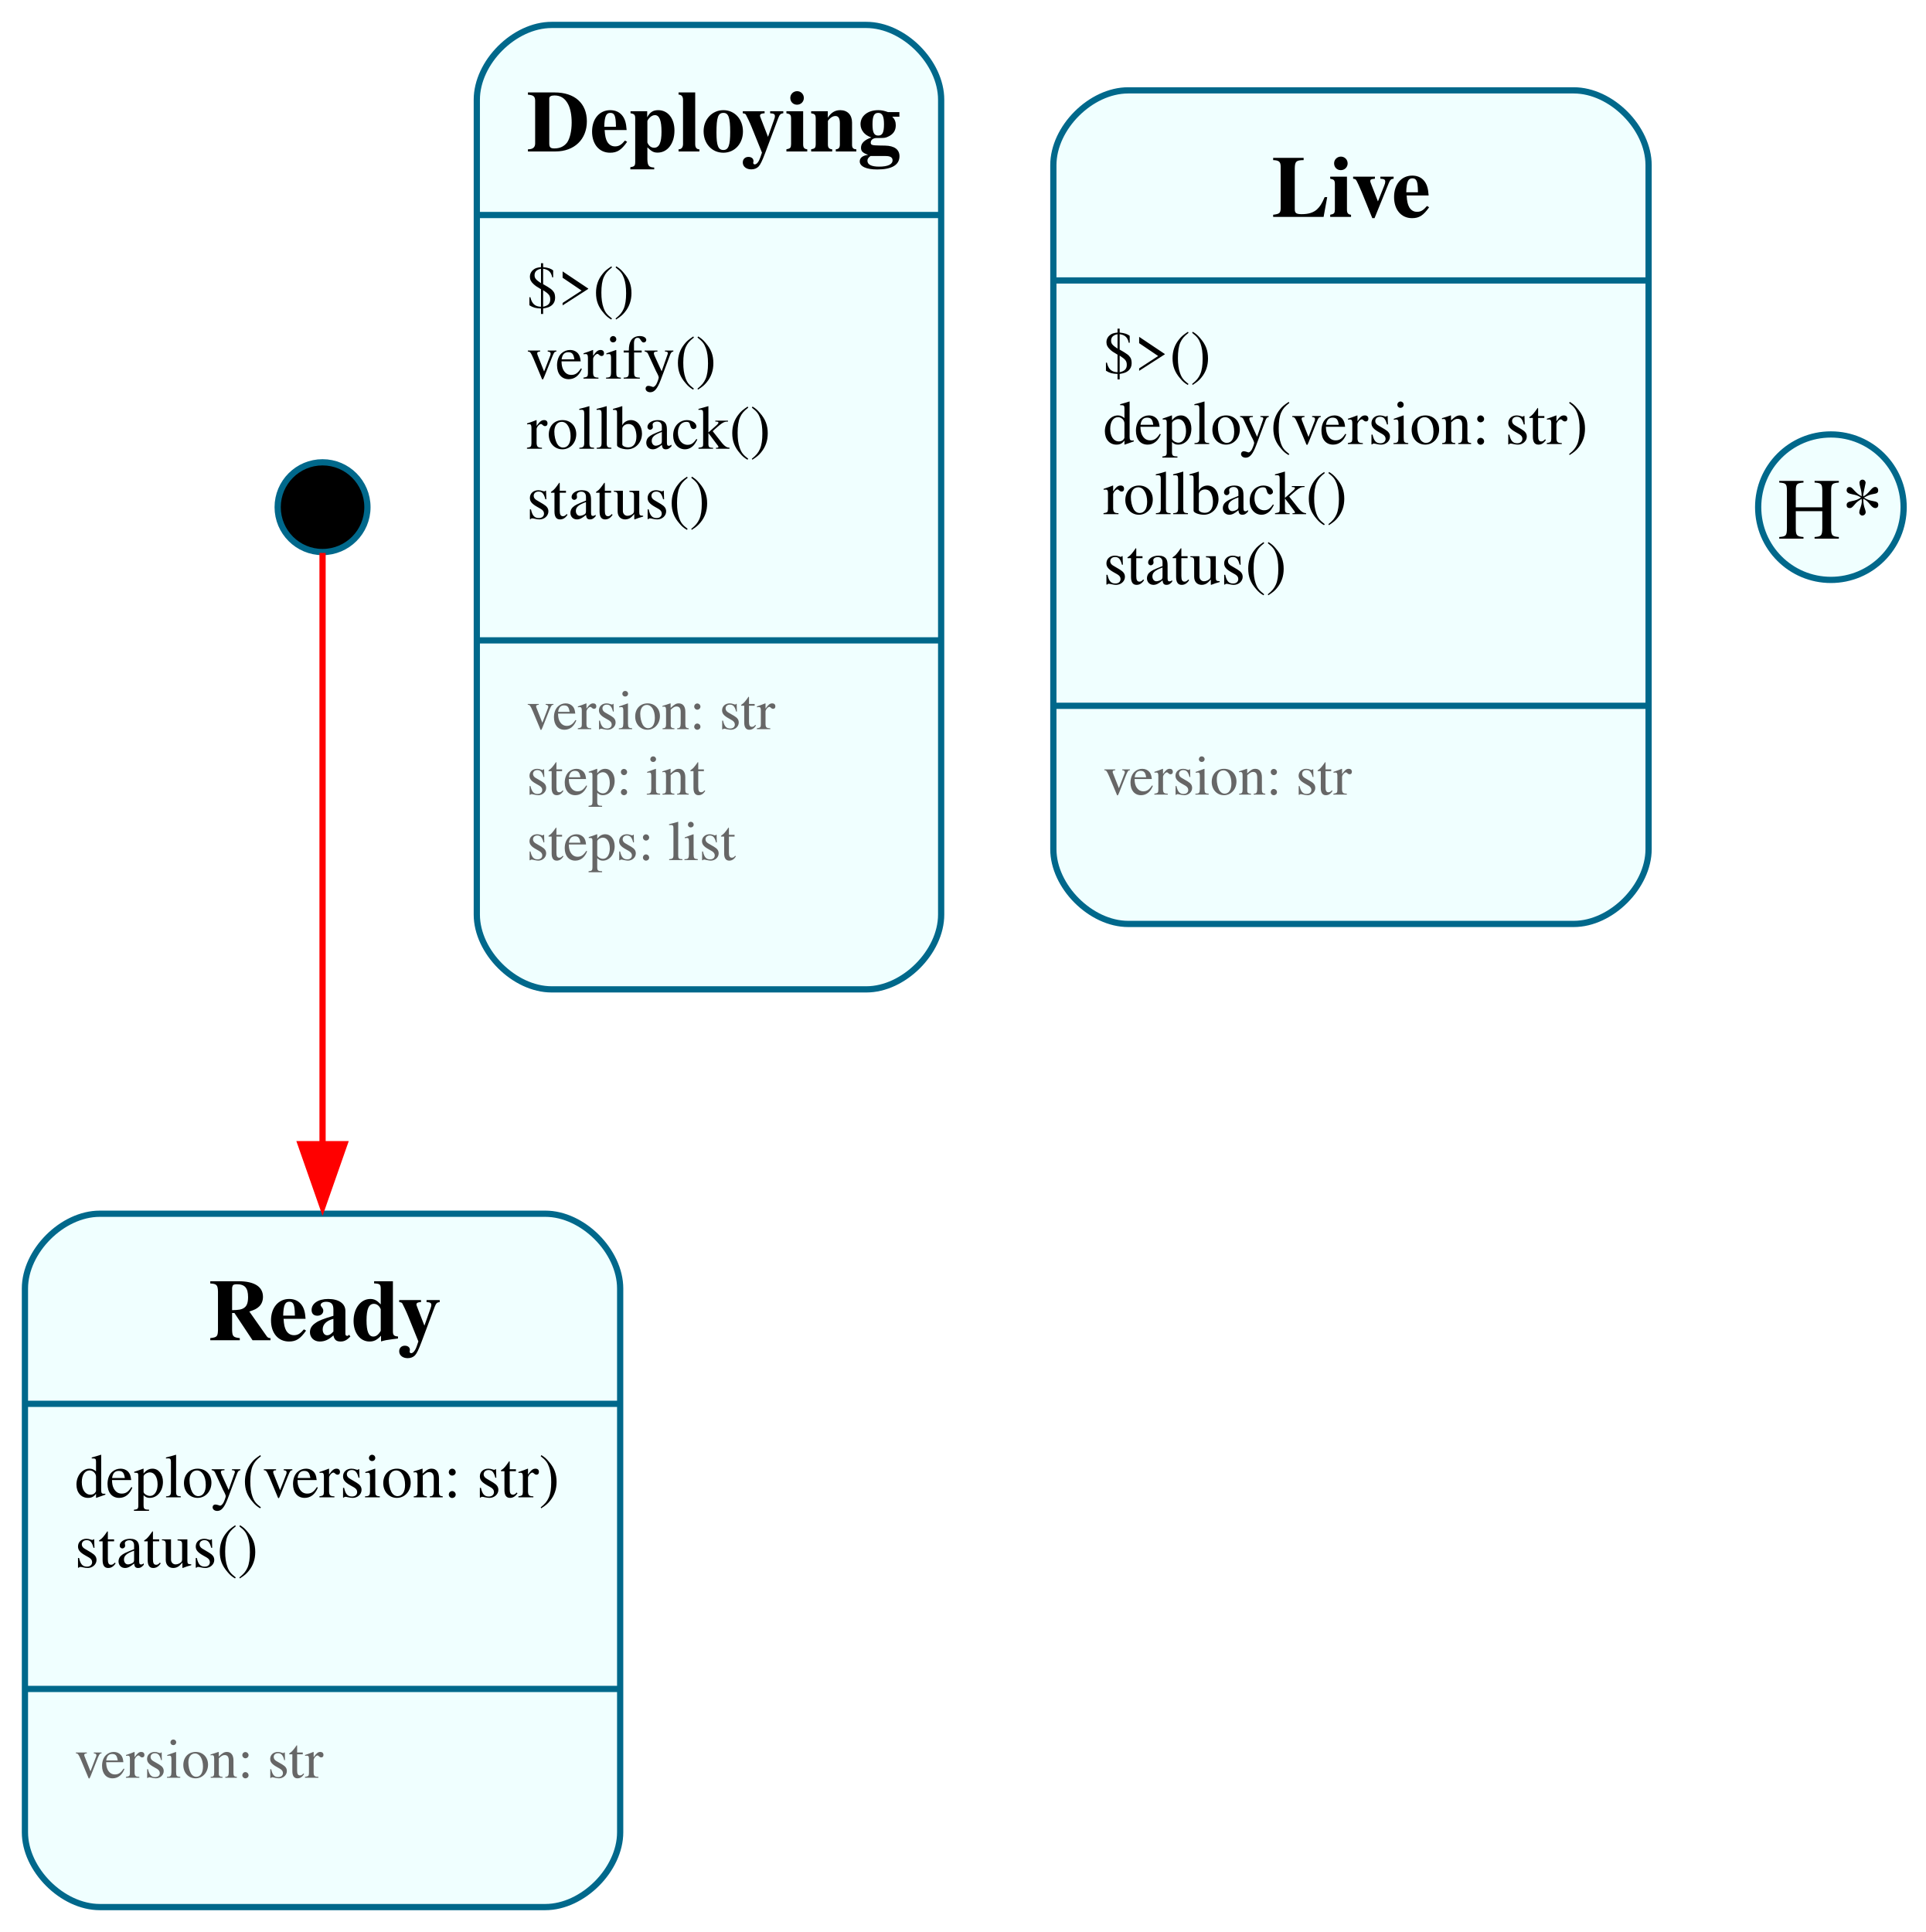
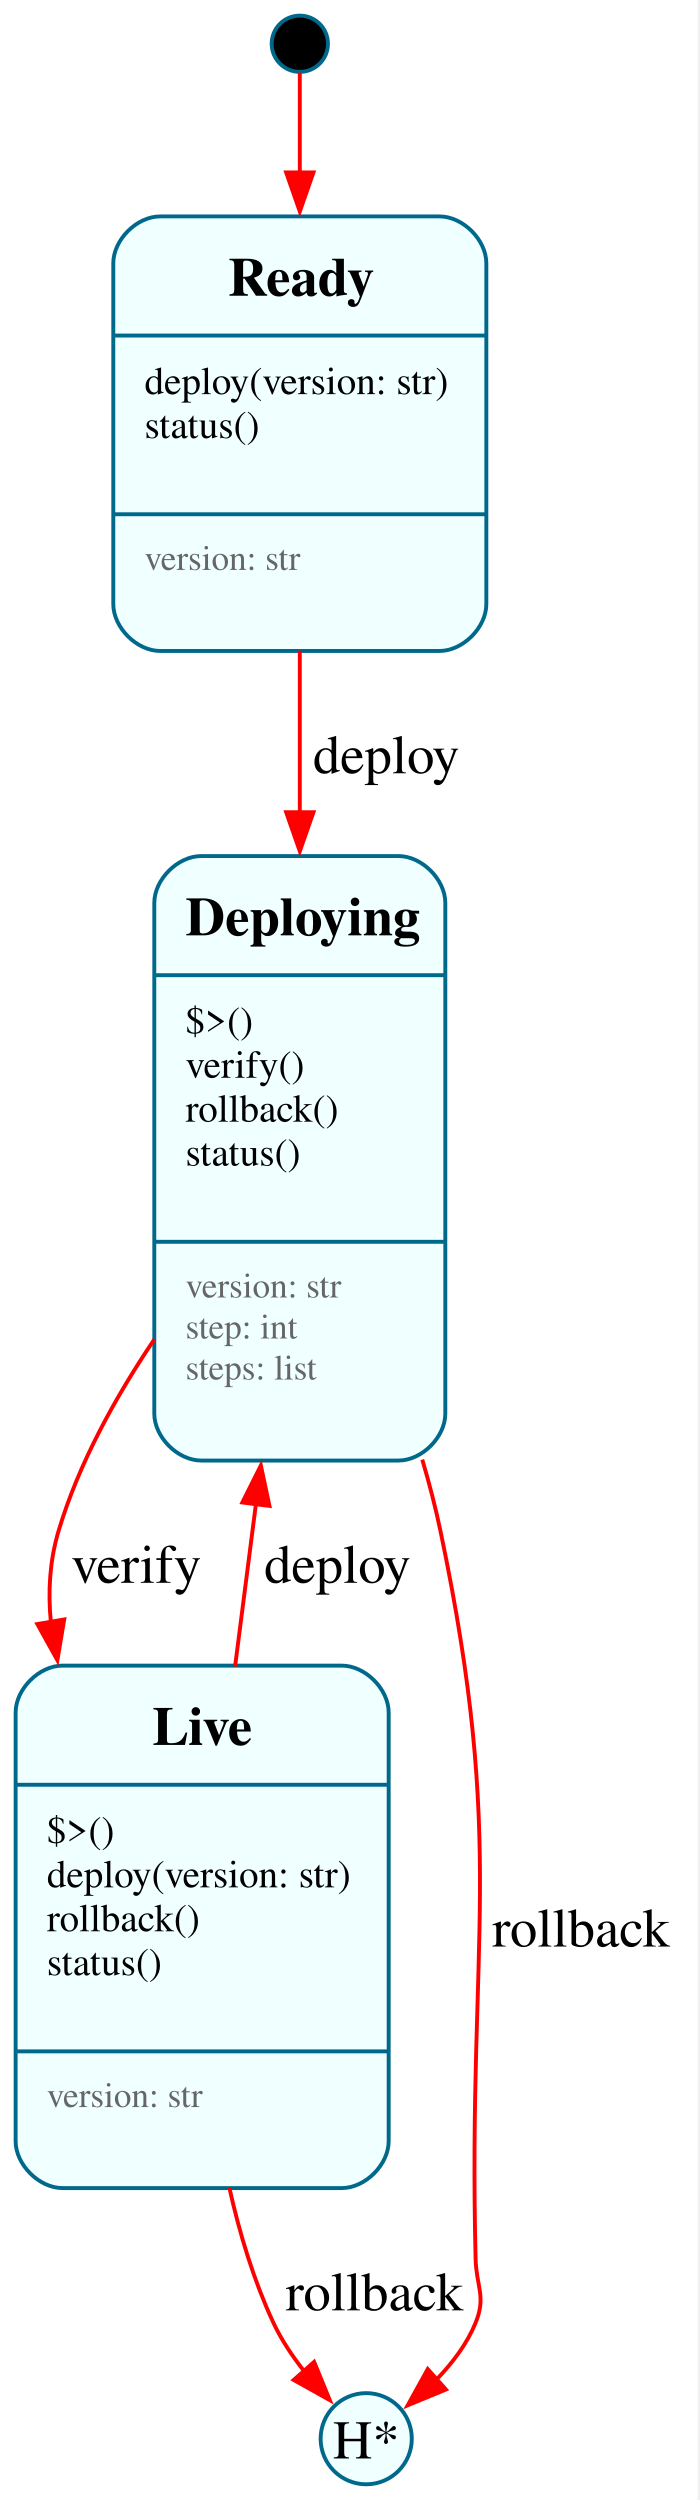
- <svg xmlns="http://www.w3.org/2000/svg" width="309pt" height="310pt" viewBox="0.00 0.00 309.00 310.00">
-   <g id="graph0" class="graph" transform="scale(1 1) rotate(0) translate(4 306)">
-     <polygon fill="white" stroke="none" points="-4,4 -4,-306 305.42,-306 305.42,4 -4,4" />
+ <svg xmlns="http://www.w3.org/2000/svg" width="179pt" height="640pt" viewBox="0.00 0.00 179.00 640.00">
+   <g id="graph0" class="graph" transform="scale(1 1) rotate(0) translate(4 635.98)">
+     <polygon fill="white" stroke="none" points="-4,4 -4,-635.98 174.62,-635.98 174.62,4 -4,4" />
    <g id="node1" class="node">
-       <ellipse fill="black" stroke="#00688b" cx="47.75" cy="-224.62" rx="7.2" ry="7.2" />
+       <ellipse fill="black" stroke="#00688b" cx="72.75" cy="-624.78" rx="7.2" ry="7.2" />
    </g>
    <g id="node2" class="node">
-       <path fill="azure" stroke="none" d="M83.5,-111.25C83.5,-111.25 12,-111.25 12,-111.25 6,-111.25 0,-105.25 0,-99.25 0,-99.25 0,-12 0,-12 0,-6 6,0 12,0 12,0 83.5,0 83.5,0 89.5,0 95.5,-6 95.5,-12 95.5,-12 95.5,-99.25 95.5,-99.25 95.5,-105.25 89.5,-111.25 83.5,-111.25" />
-       <text xml:space="preserve" text-anchor="start" x="29.38" y="-90.95" font-family="Times,serif" font-weight="bold" font-size="14.00">Ready</text>
-       <text xml:space="preserve" text-anchor="start" x="8" y="-65.75" font-family="Times,serif" font-size="10.00">deploy(version: str)</text>
-       <text xml:space="preserve" text-anchor="start" x="8" y="-54.5" font-family="Times,serif" font-size="10.00">status()</text>
-       <text xml:space="preserve" text-anchor="start" x="34.25" y="-43.25" font-family="Times,serif" font-size="10.00">            </text>
-       <text xml:space="preserve" text-anchor="start" x="8" y="-20.75" font-family="Times,serif" font-size="9.00" fill="#666666">version: str</text>
-       <text xml:space="preserve" text-anchor="start" x="14.38" y="-10.25" font-family="Times,serif" font-size="9.00" fill="#666666">            </text>
-       <polygon fill="#00688b" stroke="#00688b" points="0,-80.75 0,-80.75 95.5,-80.75 95.5,-80.75 0,-80.75" />
-       <polygon fill="#00688b" stroke="#00688b" points="0,-35 0,-35 95.5,-35 95.5,-35 0,-35" />
-       <path fill="none" stroke="#00688b" d="M12,0C12,0 83.5,0 83.5,0 89.5,0 95.5,-6 95.5,-12 95.5,-12 95.5,-99.25 95.5,-99.25 95.5,-105.25 89.5,-111.25 83.5,-111.25 83.5,-111.25 12,-111.25 12,-111.25 6,-111.25 0,-105.25 0,-99.25 0,-99.25 0,-12 0,-12 0,-6 6,0 12,0" />
+       <path fill="azure" stroke="none" d="M108.5,-580.58C108.5,-580.58 37,-580.58 37,-580.58 31,-580.58 25,-574.58 25,-568.58 25,-568.58 25,-481.33 25,-481.33 25,-475.33 31,-469.33 37,-469.33 37,-469.33 108.5,-469.33 108.5,-469.33 114.5,-469.33 120.5,-475.33 120.5,-481.33 120.5,-481.33 120.5,-568.58 120.5,-568.58 120.5,-574.58 114.5,-580.58 108.5,-580.58" />
+       <text xml:space="preserve" text-anchor="start" x="54.38" y="-560.28" font-family="Times,serif" font-weight="bold" font-size="14.00">Ready</text>
+       <text xml:space="preserve" text-anchor="start" x="33" y="-535.08" font-family="Times,serif" font-size="10.00">deploy(version: str)</text>
+       <text xml:space="preserve" text-anchor="start" x="33" y="-523.83" font-family="Times,serif" font-size="10.00">status()</text>
+       <text xml:space="preserve" text-anchor="start" x="59.25" y="-512.58" font-family="Times,serif" font-size="10.00">            </text>
+       <text xml:space="preserve" text-anchor="start" x="33" y="-490.08" font-family="Times,serif" font-size="9.00" fill="#666666">version: str</text>
+       <text xml:space="preserve" text-anchor="start" x="39.38" y="-479.58" font-family="Times,serif" font-size="9.00" fill="#666666">            </text>
+       <polygon fill="#00688b" stroke="#00688b" points="25,-550.08 25,-550.08 120.5,-550.08 120.5,-550.08 25,-550.08" />
+       <polygon fill="#00688b" stroke="#00688b" points="25,-504.33 25,-504.33 120.5,-504.33 120.5,-504.33 25,-504.33" />
+       <path fill="none" stroke="#00688b" d="M37,-469.33C37,-469.33 108.5,-469.33 108.5,-469.33 114.5,-469.33 120.5,-475.33 120.5,-481.33 120.5,-481.33 120.5,-568.58 120.5,-568.58 120.5,-574.58 114.5,-580.58 108.5,-580.58 108.5,-580.58 37,-580.58 37,-580.58 31,-580.58 25,-574.58 25,-568.58 25,-568.58 25,-481.33 25,-481.33 25,-475.33 31,-469.33 37,-469.33" />
    </g>
    <g id="edge1" class="edge">
-       <path fill="none" stroke="red" d="M47.75,-217.28C47.75,-201.57 47.75,-159.42 47.75,-122.24" />
-       <polygon fill="red" stroke="red" points="51.25,-122.41 47.75,-112.41 44.25,-122.41 51.25,-122.41" />
+       <path fill="none" stroke="red" d="M72.75,-617.37C72.75,-611.5 72.75,-602.15 72.75,-591.62" />
+       <polygon fill="red" stroke="red" points="76.25,-591.84 72.75,-581.84 69.25,-591.84 76.25,-591.84" />
    </g>
    <g id="node3" class="node">
-       <path fill="azure" stroke="none" d="M135,-302C135,-302 84.5,-302 84.5,-302 78.5,-302 72.5,-296 72.5,-290 72.5,-290 72.5,-159.25 72.5,-159.25 72.5,-153.25 78.5,-147.25 84.5,-147.25 84.5,-147.25 135,-147.25 135,-147.25 141,-147.25 147,-153.25 147,-159.25 147,-159.25 147,-290 147,-290 147,-296 141,-302 135,-302" />
-       <text xml:space="preserve" text-anchor="start" x="80.5" y="-281.7" font-family="Times,serif" font-weight="bold" font-size="14.00">Deploying</text>
-       <text xml:space="preserve" text-anchor="start" x="80.5" y="-256.5" font-family="Times,serif" font-size="10.00">$&gt;()</text>
-       <text xml:space="preserve" text-anchor="start" x="80.5" y="-245.25" font-family="Times,serif" font-size="10.00">verify()</text>
-       <text xml:space="preserve" text-anchor="start" x="80.5" y="-234" font-family="Times,serif" font-size="10.00">rollback()</text>
-       <text xml:space="preserve" text-anchor="start" x="80.5" y="-222.75" font-family="Times,serif" font-size="10.00">status()</text>
-       <text xml:space="preserve" text-anchor="start" x="86.88" y="-211.5" font-family="Times,serif" font-size="10.00">            </text>
-       <text xml:space="preserve" text-anchor="start" x="80.5" y="-189" font-family="Times,serif" font-size="9.00" fill="#666666">version: str</text>
-       <text xml:space="preserve" text-anchor="start" x="80.5" y="-178.5" font-family="Times,serif" font-size="9.00" fill="#666666">step: int</text>
-       <text xml:space="preserve" text-anchor="start" x="80.5" y="-168" font-family="Times,serif" font-size="9.00" fill="#666666">steps: list</text>
-       <text xml:space="preserve" text-anchor="start" x="86.88" y="-157.5" font-family="Times,serif" font-size="9.00" fill="#666666">            </text>
-       <polygon fill="#00688b" stroke="#00688b" points="72.5,-271.5 72.5,-271.5 147,-271.5 147,-271.5 72.5,-271.5" />
-       <polygon fill="#00688b" stroke="#00688b" points="72.5,-203.25 72.5,-203.25 147,-203.25 147,-203.25 72.5,-203.25" />
-       <path fill="none" stroke="#00688b" d="M84.5,-147.25C84.5,-147.25 135,-147.25 135,-147.25 141,-147.25 147,-153.25 147,-159.25 147,-159.25 147,-290 147,-290 147,-296 141,-302 135,-302 135,-302 84.5,-302 84.5,-302 78.5,-302 72.5,-296 72.5,-290 72.5,-290 72.5,-159.25 72.5,-159.25 72.5,-153.25 78.5,-147.25 84.5,-147.25" />
+       <path fill="azure" stroke="none" d="M98,-416.83C98,-416.83 47.5,-416.83 47.5,-416.83 41.5,-416.83 35.5,-410.83 35.5,-404.83 35.5,-404.83 35.5,-274.08 35.5,-274.08 35.5,-268.08 41.5,-262.08 47.5,-262.08 47.5,-262.08 98,-262.08 98,-262.08 104,-262.08 110,-268.08 110,-274.08 110,-274.08 110,-404.83 110,-404.83 110,-410.83 104,-416.83 98,-416.83" />
+       <text xml:space="preserve" text-anchor="start" x="43.5" y="-396.53" font-family="Times,serif" font-weight="bold" font-size="14.00">Deploying</text>
+       <text xml:space="preserve" text-anchor="start" x="43.5" y="-371.33" font-family="Times,serif" font-size="10.00">$&gt;()</text>
+       <text xml:space="preserve" text-anchor="start" x="43.5" y="-360.08" font-family="Times,serif" font-size="10.00">verify()</text>
+       <text xml:space="preserve" text-anchor="start" x="43.5" y="-348.83" font-family="Times,serif" font-size="10.00">rollback()</text>
+       <text xml:space="preserve" text-anchor="start" x="43.5" y="-337.58" font-family="Times,serif" font-size="10.00">status()</text>
+       <text xml:space="preserve" text-anchor="start" x="49.88" y="-326.33" font-family="Times,serif" font-size="10.00">            </text>
+       <text xml:space="preserve" text-anchor="start" x="43.5" y="-303.83" font-family="Times,serif" font-size="9.00" fill="#666666">version: str</text>
+       <text xml:space="preserve" text-anchor="start" x="43.5" y="-293.33" font-family="Times,serif" font-size="9.00" fill="#666666">step: int</text>
+       <text xml:space="preserve" text-anchor="start" x="43.5" y="-282.83" font-family="Times,serif" font-size="9.00" fill="#666666">steps: list</text>
+       <text xml:space="preserve" text-anchor="start" x="49.88" y="-272.33" font-family="Times,serif" font-size="9.00" fill="#666666">            </text>
+       <polygon fill="#00688b" stroke="#00688b" points="35.5,-386.33 35.5,-386.33 110,-386.33 110,-386.33 35.5,-386.33" />
+       <polygon fill="#00688b" stroke="#00688b" points="35.5,-318.08 35.5,-318.08 110,-318.08 110,-318.08 35.5,-318.08" />
+       <path fill="none" stroke="#00688b" d="M47.5,-262.08C47.5,-262.08 98,-262.08 98,-262.08 104,-262.08 110,-268.08 110,-274.08 110,-274.08 110,-404.83 110,-404.83 110,-410.83 104,-416.83 98,-416.83 98,-416.83 47.5,-416.83 47.5,-416.83 41.5,-416.83 35.5,-410.83 35.5,-404.83 35.5,-404.83 35.5,-274.08 35.5,-274.08 35.5,-268.08 41.5,-262.08 47.5,-262.08" />
+     </g>
+     <g id="edge2" class="edge">
+       <path fill="none" stroke="red" d="M72.75,-469.4C72.75,-456.31 72.75,-442.01 72.75,-427.85" />
+       <polygon fill="red" stroke="red" points="76.25,-428.06 72.75,-418.06 69.25,-428.06 76.25,-428.06" />
+       <text xml:space="preserve" text-anchor="middle" x="94.88" y="-438.03" font-family="Times,serif" font-size="14.00"> deploy </text>
    </g>
    <g id="node4" class="node">
-       <path fill="azure" stroke="none" d="M248.5,-291.5C248.5,-291.5 177,-291.5 177,-291.5 171,-291.5 165,-285.5 165,-279.5 165,-279.5 165,-169.75 165,-169.75 165,-163.75 171,-157.75 177,-157.75 177,-157.75 248.5,-157.75 248.5,-157.75 254.5,-157.75 260.5,-163.75 260.5,-169.75 260.5,-169.75 260.5,-279.5 260.5,-279.5 260.5,-285.5 254.5,-291.5 248.5,-291.5" />
-       <text xml:space="preserve" text-anchor="start" x="200" y="-271.2" font-family="Times,serif" font-weight="bold" font-size="14.00">Live</text>
-       <text xml:space="preserve" text-anchor="start" x="173" y="-246" font-family="Times,serif" font-size="10.00">$&gt;()</text>
-       <text xml:space="preserve" text-anchor="start" x="173" y="-234.75" font-family="Times,serif" font-size="10.00">deploy(version: str)</text>
-       <text xml:space="preserve" text-anchor="start" x="173" y="-223.5" font-family="Times,serif" font-size="10.00">rollback()</text>
-       <text xml:space="preserve" text-anchor="start" x="173" y="-212.25" font-family="Times,serif" font-size="10.00">status()</text>
-       <text xml:space="preserve" text-anchor="start" x="199.25" y="-201" font-family="Times,serif" font-size="10.00">            </text>
-       <text xml:space="preserve" text-anchor="start" x="173" y="-178.5" font-family="Times,serif" font-size="9.00" fill="#666666">version: str</text>
-       <text xml:space="preserve" text-anchor="start" x="179.38" y="-168" font-family="Times,serif" font-size="9.00" fill="#666666">            </text>
-       <polygon fill="#00688b" stroke="#00688b" points="165,-261 165,-261 260.5,-261 260.5,-261 165,-261" />
-       <polygon fill="#00688b" stroke="#00688b" points="165,-192.75 165,-192.75 260.5,-192.75 260.5,-192.75 165,-192.75" />
-       <path fill="none" stroke="#00688b" d="M177,-157.75C177,-157.75 248.5,-157.75 248.5,-157.75 254.5,-157.75 260.5,-163.75 260.5,-169.75 260.5,-169.75 260.5,-279.5 260.5,-279.5 260.5,-285.5 254.5,-291.5 248.5,-291.5 248.5,-291.5 177,-291.5 177,-291.5 171,-291.5 165,-285.5 165,-279.5 165,-279.5 165,-169.75 165,-169.75 165,-163.75 171,-157.75 177,-157.75" />
+       <path fill="azure" stroke="none" d="M83.5,-209.58C83.5,-209.58 12,-209.58 12,-209.58 6,-209.58 0,-203.58 0,-197.58 0,-197.58 0,-87.83 0,-87.83 0,-81.83 6,-75.83 12,-75.83 12,-75.83 83.5,-75.83 83.5,-75.83 89.5,-75.83 95.5,-81.83 95.5,-87.83 95.5,-87.83 95.5,-197.58 95.5,-197.58 95.5,-203.58 89.5,-209.58 83.5,-209.58" />
+       <text xml:space="preserve" text-anchor="start" x="35" y="-189.28" font-family="Times,serif" font-weight="bold" font-size="14.00">Live</text>
+       <text xml:space="preserve" text-anchor="start" x="8" y="-164.08" font-family="Times,serif" font-size="10.00">$&gt;()</text>
+       <text xml:space="preserve" text-anchor="start" x="8" y="-152.83" font-family="Times,serif" font-size="10.00">deploy(version: str)</text>
+       <text xml:space="preserve" text-anchor="start" x="8" y="-141.58" font-family="Times,serif" font-size="10.00">rollback()</text>
+       <text xml:space="preserve" text-anchor="start" x="8" y="-130.33" font-family="Times,serif" font-size="10.00">status()</text>
+       <text xml:space="preserve" text-anchor="start" x="34.25" y="-119.08" font-family="Times,serif" font-size="10.00">            </text>
+       <text xml:space="preserve" text-anchor="start" x="8" y="-96.58" font-family="Times,serif" font-size="9.00" fill="#666666">version: str</text>
+       <text xml:space="preserve" text-anchor="start" x="14.38" y="-86.08" font-family="Times,serif" font-size="9.00" fill="#666666">            </text>
+       <polygon fill="#00688b" stroke="#00688b" points="0,-179.08 0,-179.08 95.5,-179.08 95.5,-179.08 0,-179.08" />
+       <polygon fill="#00688b" stroke="#00688b" points="0,-110.83 0,-110.83 95.5,-110.83 95.5,-110.83 0,-110.83" />
+       <path fill="none" stroke="#00688b" d="M12,-75.83C12,-75.83 83.5,-75.83 83.5,-75.83 89.5,-75.83 95.5,-81.83 95.5,-87.83 95.5,-87.83 95.5,-197.58 95.5,-197.58 95.5,-203.58 89.5,-209.58 83.5,-209.58 83.5,-209.58 12,-209.58 12,-209.58 6,-209.58 0,-203.58 0,-197.58 0,-197.58 0,-87.83 0,-87.83 0,-81.83 6,-75.83 12,-75.83" />
+     </g>
+     <g id="edge3" class="edge">
+       <path fill="none" stroke="red" d="M35.53,-293.14C25.57,-278.39 16.15,-261.35 11,-244.08 8.71,-236.41 8.24,-228.47 9.04,-220.57" />
+       <polygon fill="red" stroke="red" points="12.44,-221.41 10.69,-210.96 5.55,-220.22 12.44,-221.41" />
+       <text xml:space="preserve" text-anchor="middle" x="30.88" y="-230.78" font-family="Times,serif" font-size="14.00"> verify </text>
    </g>
    <g id="node5" class="node">
-       <ellipse fill="azure" stroke="#00688b" cx="289.75" cy="-224.62" rx="11.67" ry="11.67" />
-       <text xml:space="preserve" text-anchor="middle" x="289.75" y="-219.57" font-family="Times,serif" font-size="14.00">H*</text>
+       <ellipse fill="azure" stroke="#00688b" cx="89.75" cy="-11.67" rx="11.67" ry="11.67" />
+       <text xml:space="preserve" text-anchor="middle" x="89.75" y="-6.62" font-family="Times,serif" font-size="14.00">H*</text>
+     </g>
+     <g id="edge4" class="edge">
+       <path fill="none" stroke="red" d="M104.1,-262.33C105.91,-256.22 107.49,-250.09 108.75,-244.08 125.73,-162.97 115.75,-140.68 117.75,-57.83 117.93,-50.5 120.52,-48.13 117.75,-41.33 115.54,-35.9 111.74,-30.94 107.65,-26.72" />
+       <polygon fill="red" stroke="red" points="110.16,-24.27 100.37,-20.22 105.5,-29.5 110.16,-24.27" />
+       <text xml:space="preserve" text-anchor="middle" x="144.75" y="-137.66" font-family="Times,serif" font-size="14.00"> rollback </text>
+     </g>
+     <g id="edge5" class="edge">
+       <path fill="none" stroke="red" d="M56.18,-209.37C57.9,-222.79 59.74,-237.11 61.54,-251.15" />
+       <polygon fill="red" stroke="red" points="58.04,-251.35 62.78,-260.83 64.98,-250.46 58.04,-251.35" />
+       <text xml:space="preserve" text-anchor="middle" x="82.38" y="-230.78" font-family="Times,serif" font-size="14.00"> deploy </text>
+     </g>
+     <g id="edge6" class="edge">
+       <path fill="none" stroke="red" d="M54.71,-75.95C57.35,-64.09 60.99,-52.09 66,-41.33 68.03,-36.98 70.88,-32.73 73.91,-28.9" />
+       <polygon fill="red" stroke="red" points="76.42,-31.35 80.43,-21.54 71.18,-26.71 76.42,-31.35" />
+       <text xml:space="preserve" text-anchor="middle" x="91.88" y="-44.53" font-family="Times,serif" font-size="14.00"> rollback </text>
    </g>
  </g>
</svg>
